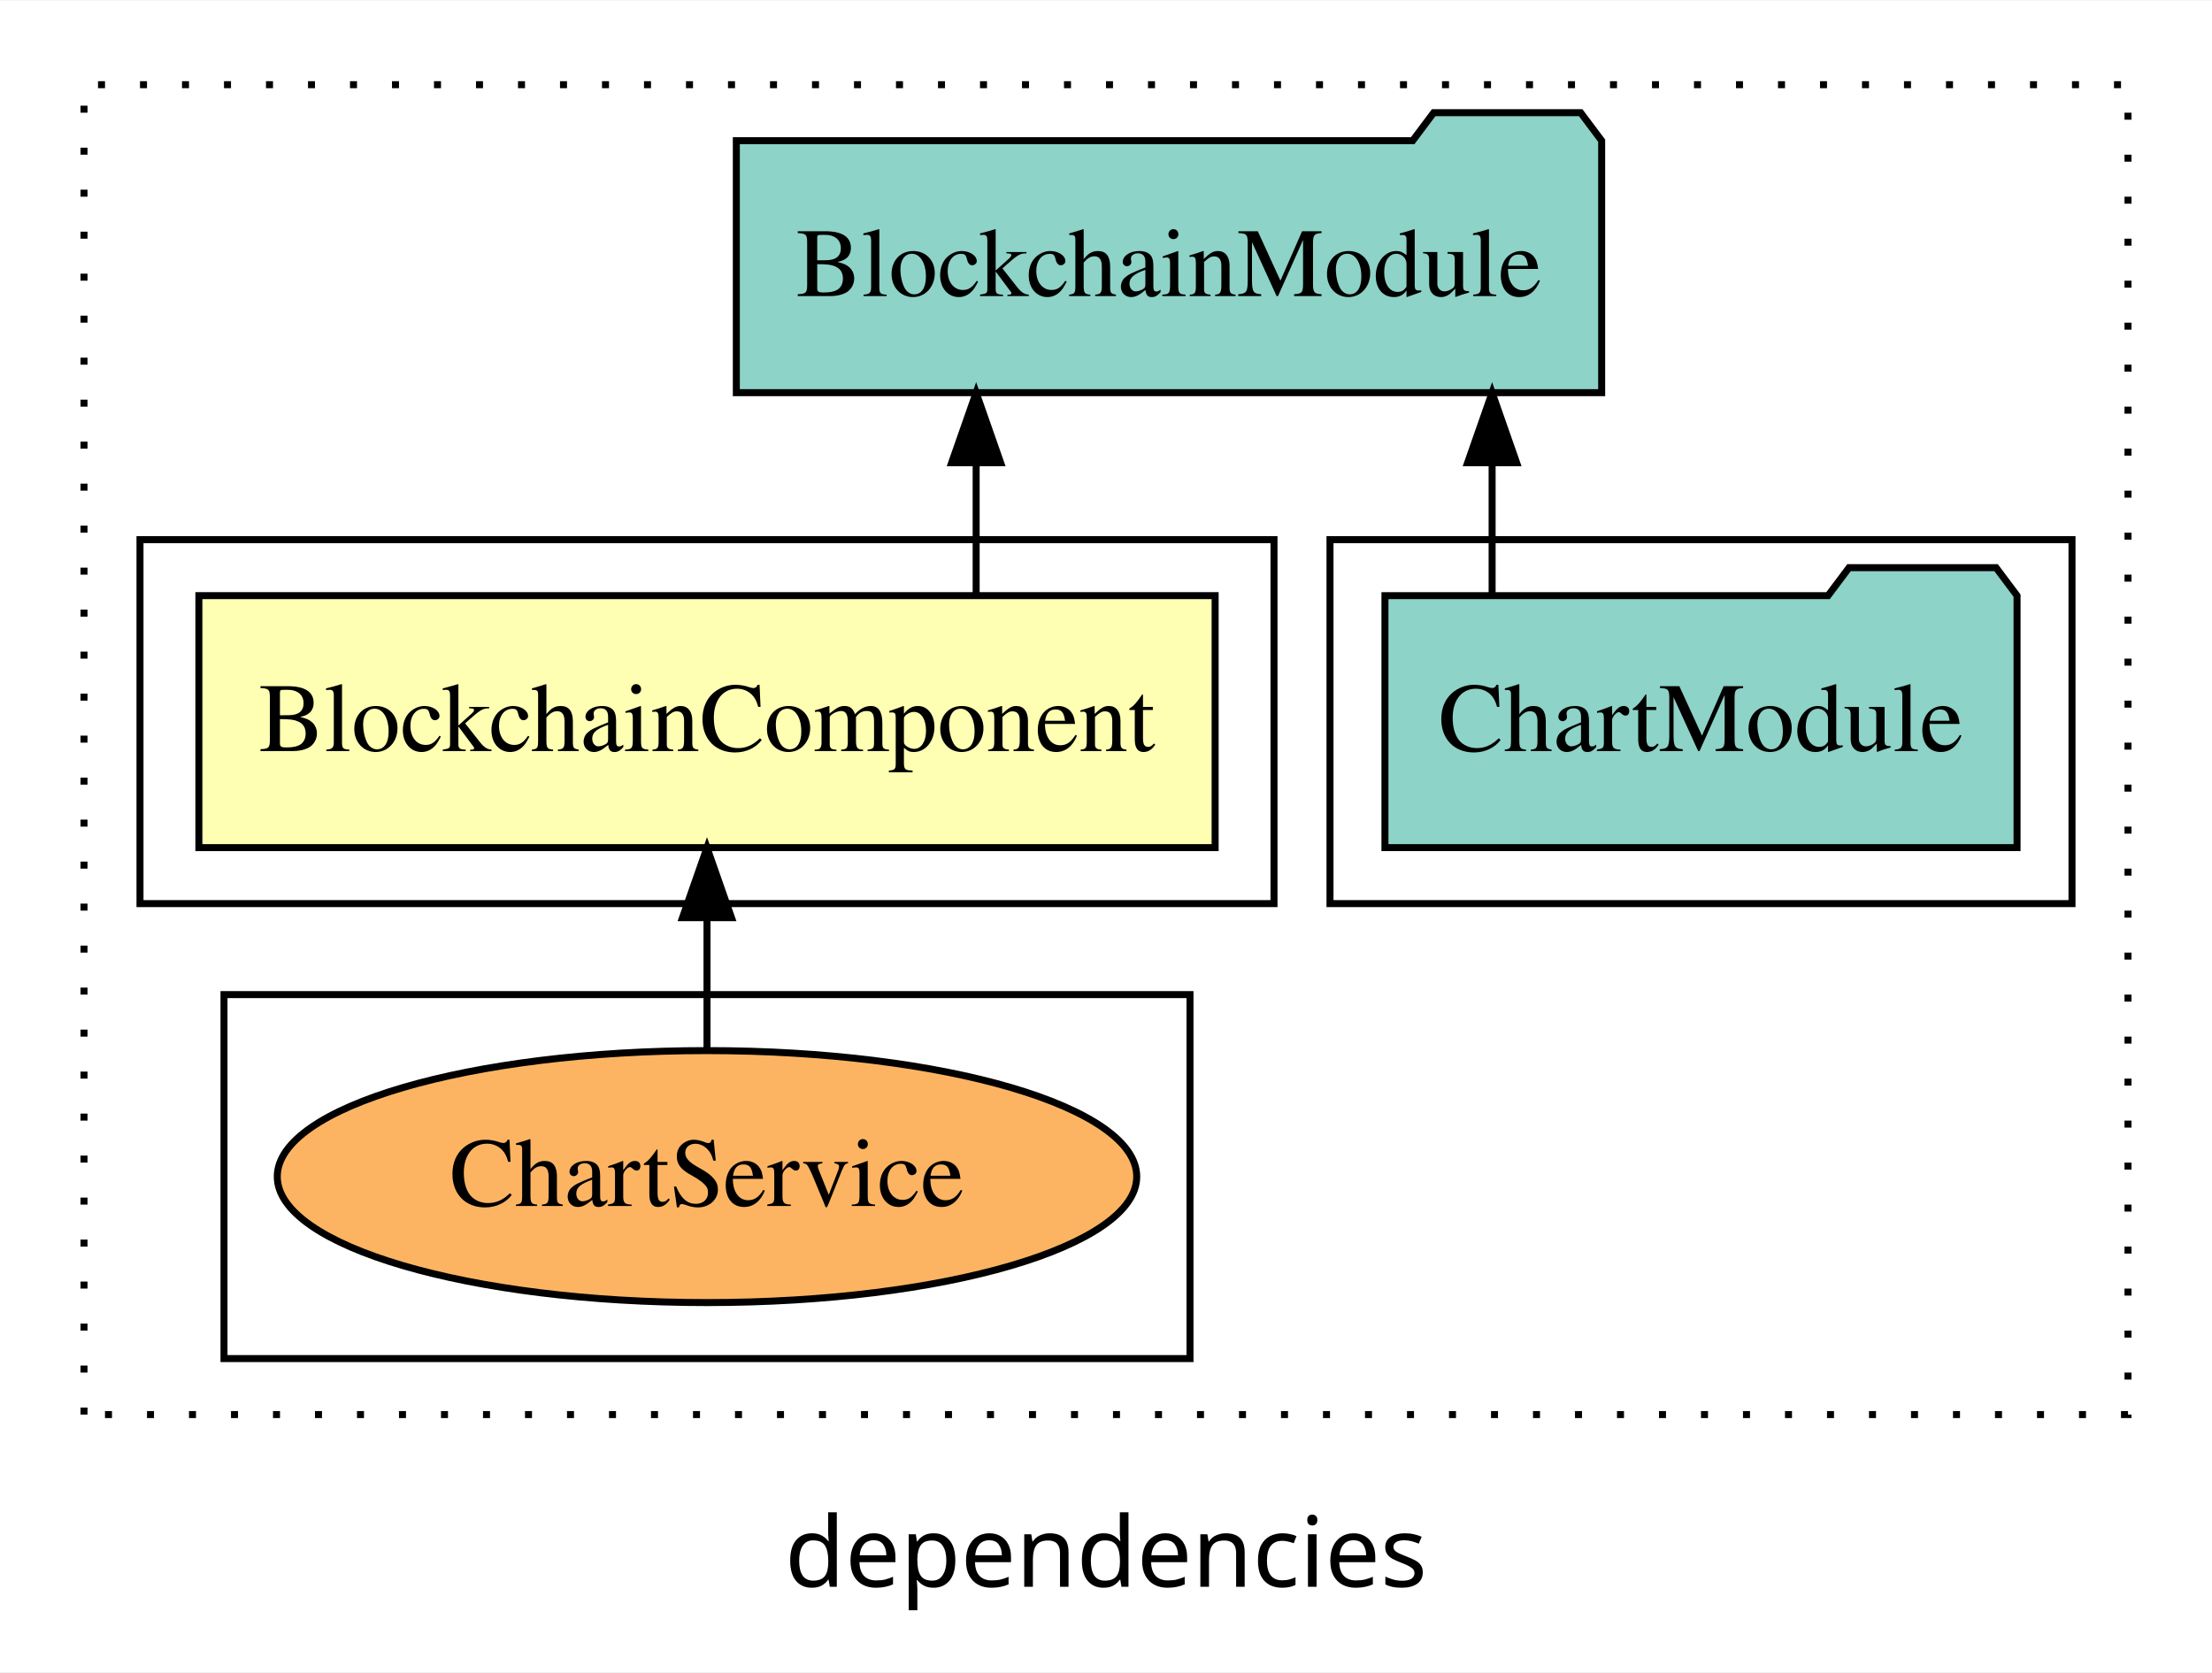
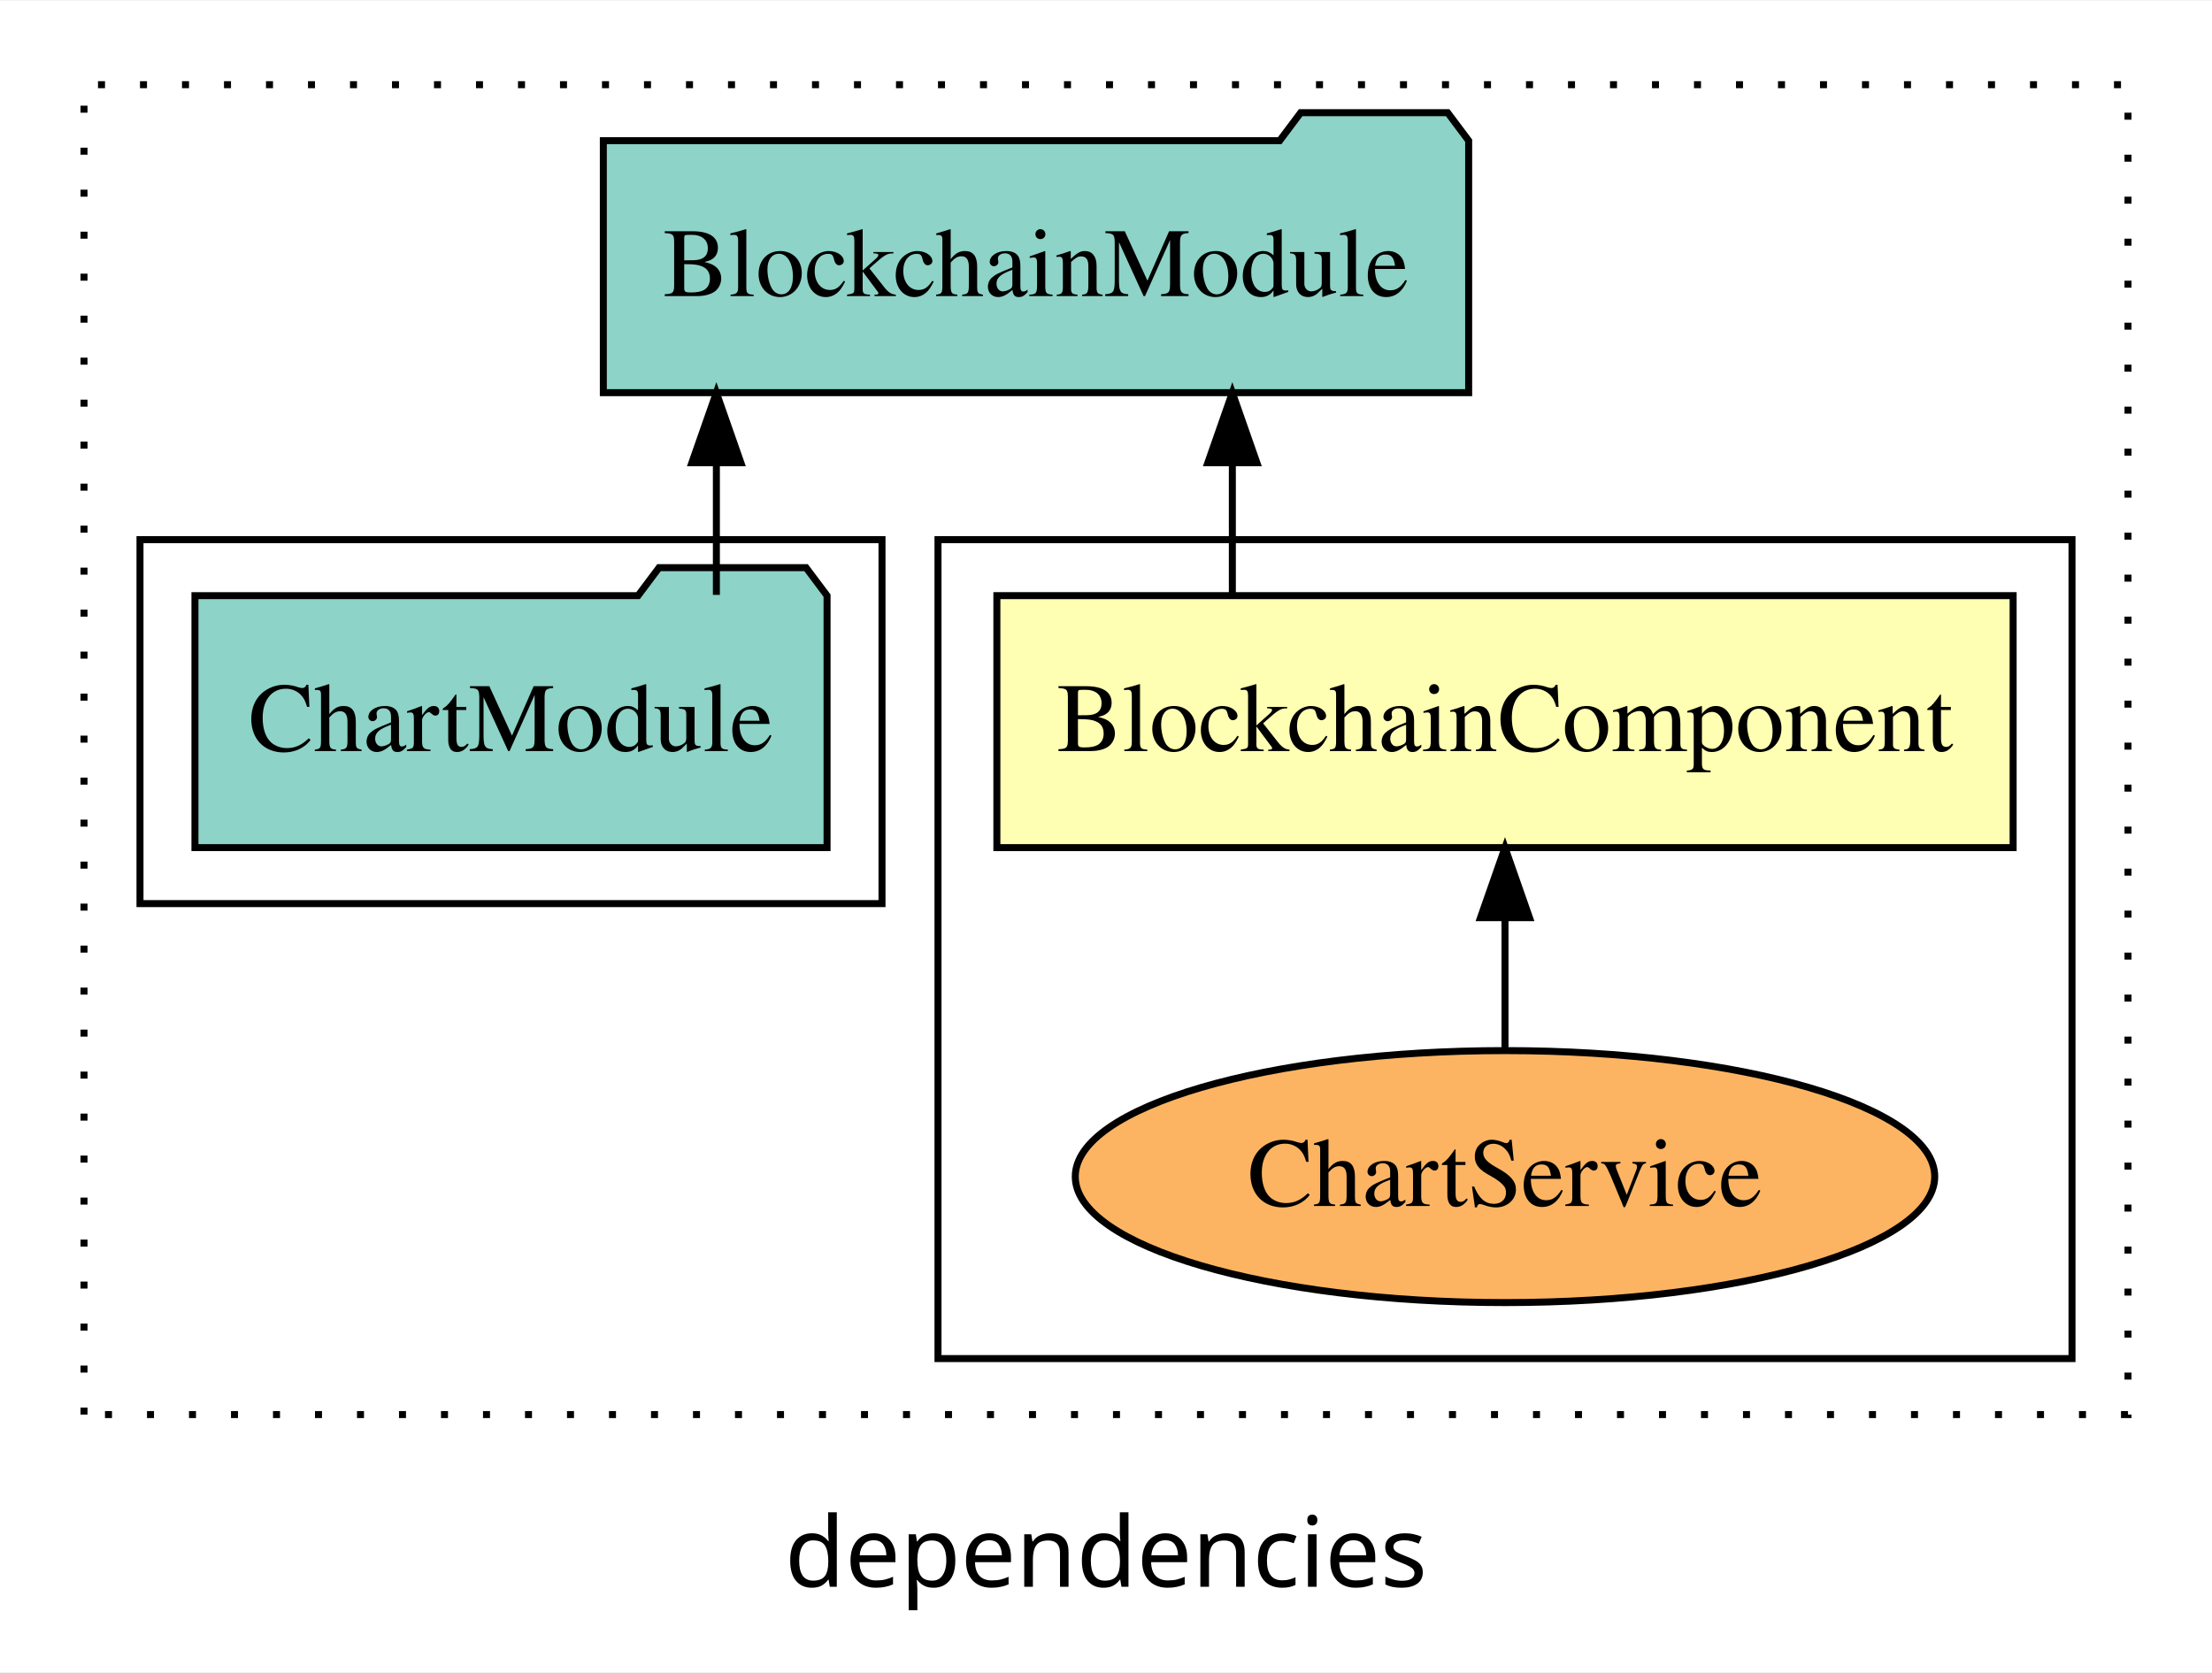
<svg xmlns="http://www.w3.org/2000/svg" width="316pt" height="239pt" viewBox="0.00 0.00 316.00 238.80">
  <g id="graph0" class="graph" transform="scale(1 1) rotate(0) translate(4 234.8)">
    <polygon fill="white" stroke="transparent" points="-4,4 -4,-234.8 312,-234.8 312,4 -4,4" />
    <text text-anchor="middle" x="154" y="-8.2" font-family="sans-serif" font-size="14.00">dependencies</text>
    <g id="clust1" class="cluster">
      <polygon fill="none" stroke="black" stroke-dasharray="1,5" points="8,-32.8 8,-222.8 300,-222.8 300,-32.8 8,-32.8" />
    </g>
+     <g id="clust3" class="cluster">
+       <polygon fill="none" stroke="black" points="130,-40.8 130,-157.8 292,-157.8 292,-40.8 130,-40.8" />
+     </g>
    <g id="clust4" class="cluster">
-       <polygon fill="none" stroke="black" points="186,-105.8 186,-157.8 292,-157.8 292,-105.8 186,-105.8" />
-     </g>
-     <g id="clust2" class="cluster">
-       <polygon fill="none" stroke="black" points="16,-105.8 16,-157.8 178,-157.8 178,-105.8 16,-105.8" />
-     </g>
-     <g id="clust3" class="cluster">
-       <polygon fill="none" stroke="black" points="28,-40.8 28,-92.8 166,-92.8 166,-40.8 28,-40.8" />
+       <polygon fill="none" stroke="black" points="16,-105.8 16,-157.8 122,-157.8 122,-105.8 16,-105.8" />
    </g>
    <g id="node1" class="node">
-       <polygon fill="#ffffb3" stroke="black" points="169.59,-149.8 24.41,-149.8 24.41,-113.8 169.59,-113.8 169.59,-149.8" />
-       <text text-anchor="middle" x="97" y="-127.6" font-family="Times,serif" font-size="14.00">BlockchainComponent</text>
+       <polygon fill="#ffffb3" stroke="black" points="283.59,-149.8 138.41,-149.8 138.41,-113.8 283.59,-113.8 283.59,-149.8" />
+       <text text-anchor="middle" x="211" y="-127.6" font-family="Times,serif" font-size="14.00">BlockchainComponent</text>
    </g>
    <g id="node2" class="node">
-       <polygon fill="#8dd3c7" stroke="black" points="224.81,-214.8 221.81,-218.8 200.81,-218.8 197.81,-214.8 101.19,-214.8 101.19,-178.8 224.81,-178.8 224.81,-214.8" />
-       <text text-anchor="middle" x="163" y="-192.6" font-family="Times,serif" font-size="14.00">BlockchainModule</text>
+       <polygon fill="#8dd3c7" stroke="black" points="205.81,-214.8 202.81,-218.8 181.81,-218.8 178.81,-214.8 82.19,-214.8 82.19,-178.8 205.81,-178.8 205.81,-214.8" />
+       <text text-anchor="middle" x="144" y="-192.6" font-family="Times,serif" font-size="14.00">BlockchainModule</text>
    </g>
    <g id="edge1" class="edge">
-       <path fill="none" stroke="black" d="M135.45,-149.91C135.45,-149.91 135.45,-168.79 135.45,-168.79" />
-       <polygon fill="black" stroke="black" points="131.95,-168.79 135.45,-178.79 138.95,-168.79 131.95,-168.79" />
+       <path fill="none" stroke="black" d="M172.05,-149.91C172.05,-149.91 172.05,-168.79 172.05,-168.79" />
+       <polygon fill="black" stroke="black" points="168.55,-168.79 172.05,-178.79 175.55,-168.79 168.55,-168.79" />
    </g>
    <g id="node3" class="node">
-       <ellipse fill="#fdb462" stroke="black" cx="97" cy="-66.8" rx="61.39" ry="18" />
-       <text text-anchor="middle" x="97" y="-62.6" font-family="Times,serif" font-size="14.00">ChartService</text>
+       <ellipse fill="#fdb462" stroke="black" cx="211" cy="-66.8" rx="61.39" ry="18" />
+       <text text-anchor="middle" x="211" y="-62.6" font-family="Times,serif" font-size="14.00">ChartService</text>
    </g>
    <g id="edge2" class="edge">
-       <path fill="none" stroke="black" d="M97,-84.91C97,-84.91 97,-103.79 97,-103.79" />
-       <polygon fill="black" stroke="black" points="93.5,-103.79 97,-113.79 100.5,-103.79 93.5,-103.79" />
+       <path fill="none" stroke="black" d="M211,-84.91C211,-84.91 211,-103.79 211,-103.79" />
+       <polygon fill="black" stroke="black" points="207.5,-103.79 211,-113.79 214.5,-103.79 207.5,-103.79" />
    </g>
    <g id="node4" class="node">
-       <polygon fill="#8dd3c7" stroke="black" points="284.15,-149.8 281.15,-153.8 260.15,-153.8 257.15,-149.8 193.85,-149.8 193.85,-113.8 284.15,-113.8 284.15,-149.8" />
-       <text text-anchor="middle" x="239" y="-127.6" font-family="Times,serif" font-size="14.00">ChartModule</text>
+       <polygon fill="#8dd3c7" stroke="black" points="114.15,-149.8 111.15,-153.8 90.15,-153.8 87.15,-149.8 23.85,-149.8 23.85,-113.8 114.15,-113.8 114.15,-149.8" />
+       <text text-anchor="middle" x="69" y="-127.6" font-family="Times,serif" font-size="14.00">ChartModule</text>
    </g>
    <g id="edge3" class="edge">
-       <path fill="none" stroke="black" d="M209.16,-149.91C209.16,-149.91 209.16,-168.79 209.16,-168.79" />
-       <polygon fill="black" stroke="black" points="205.66,-168.79 209.16,-178.79 212.66,-168.79 205.66,-168.79" />
+       <path fill="none" stroke="black" d="M98.34,-149.91C98.34,-149.91 98.34,-168.79 98.34,-168.79" />
+       <polygon fill="black" stroke="black" points="94.84,-168.79 98.34,-178.79 101.84,-168.79 94.84,-168.79" />
    </g>
  </g>
</svg>
